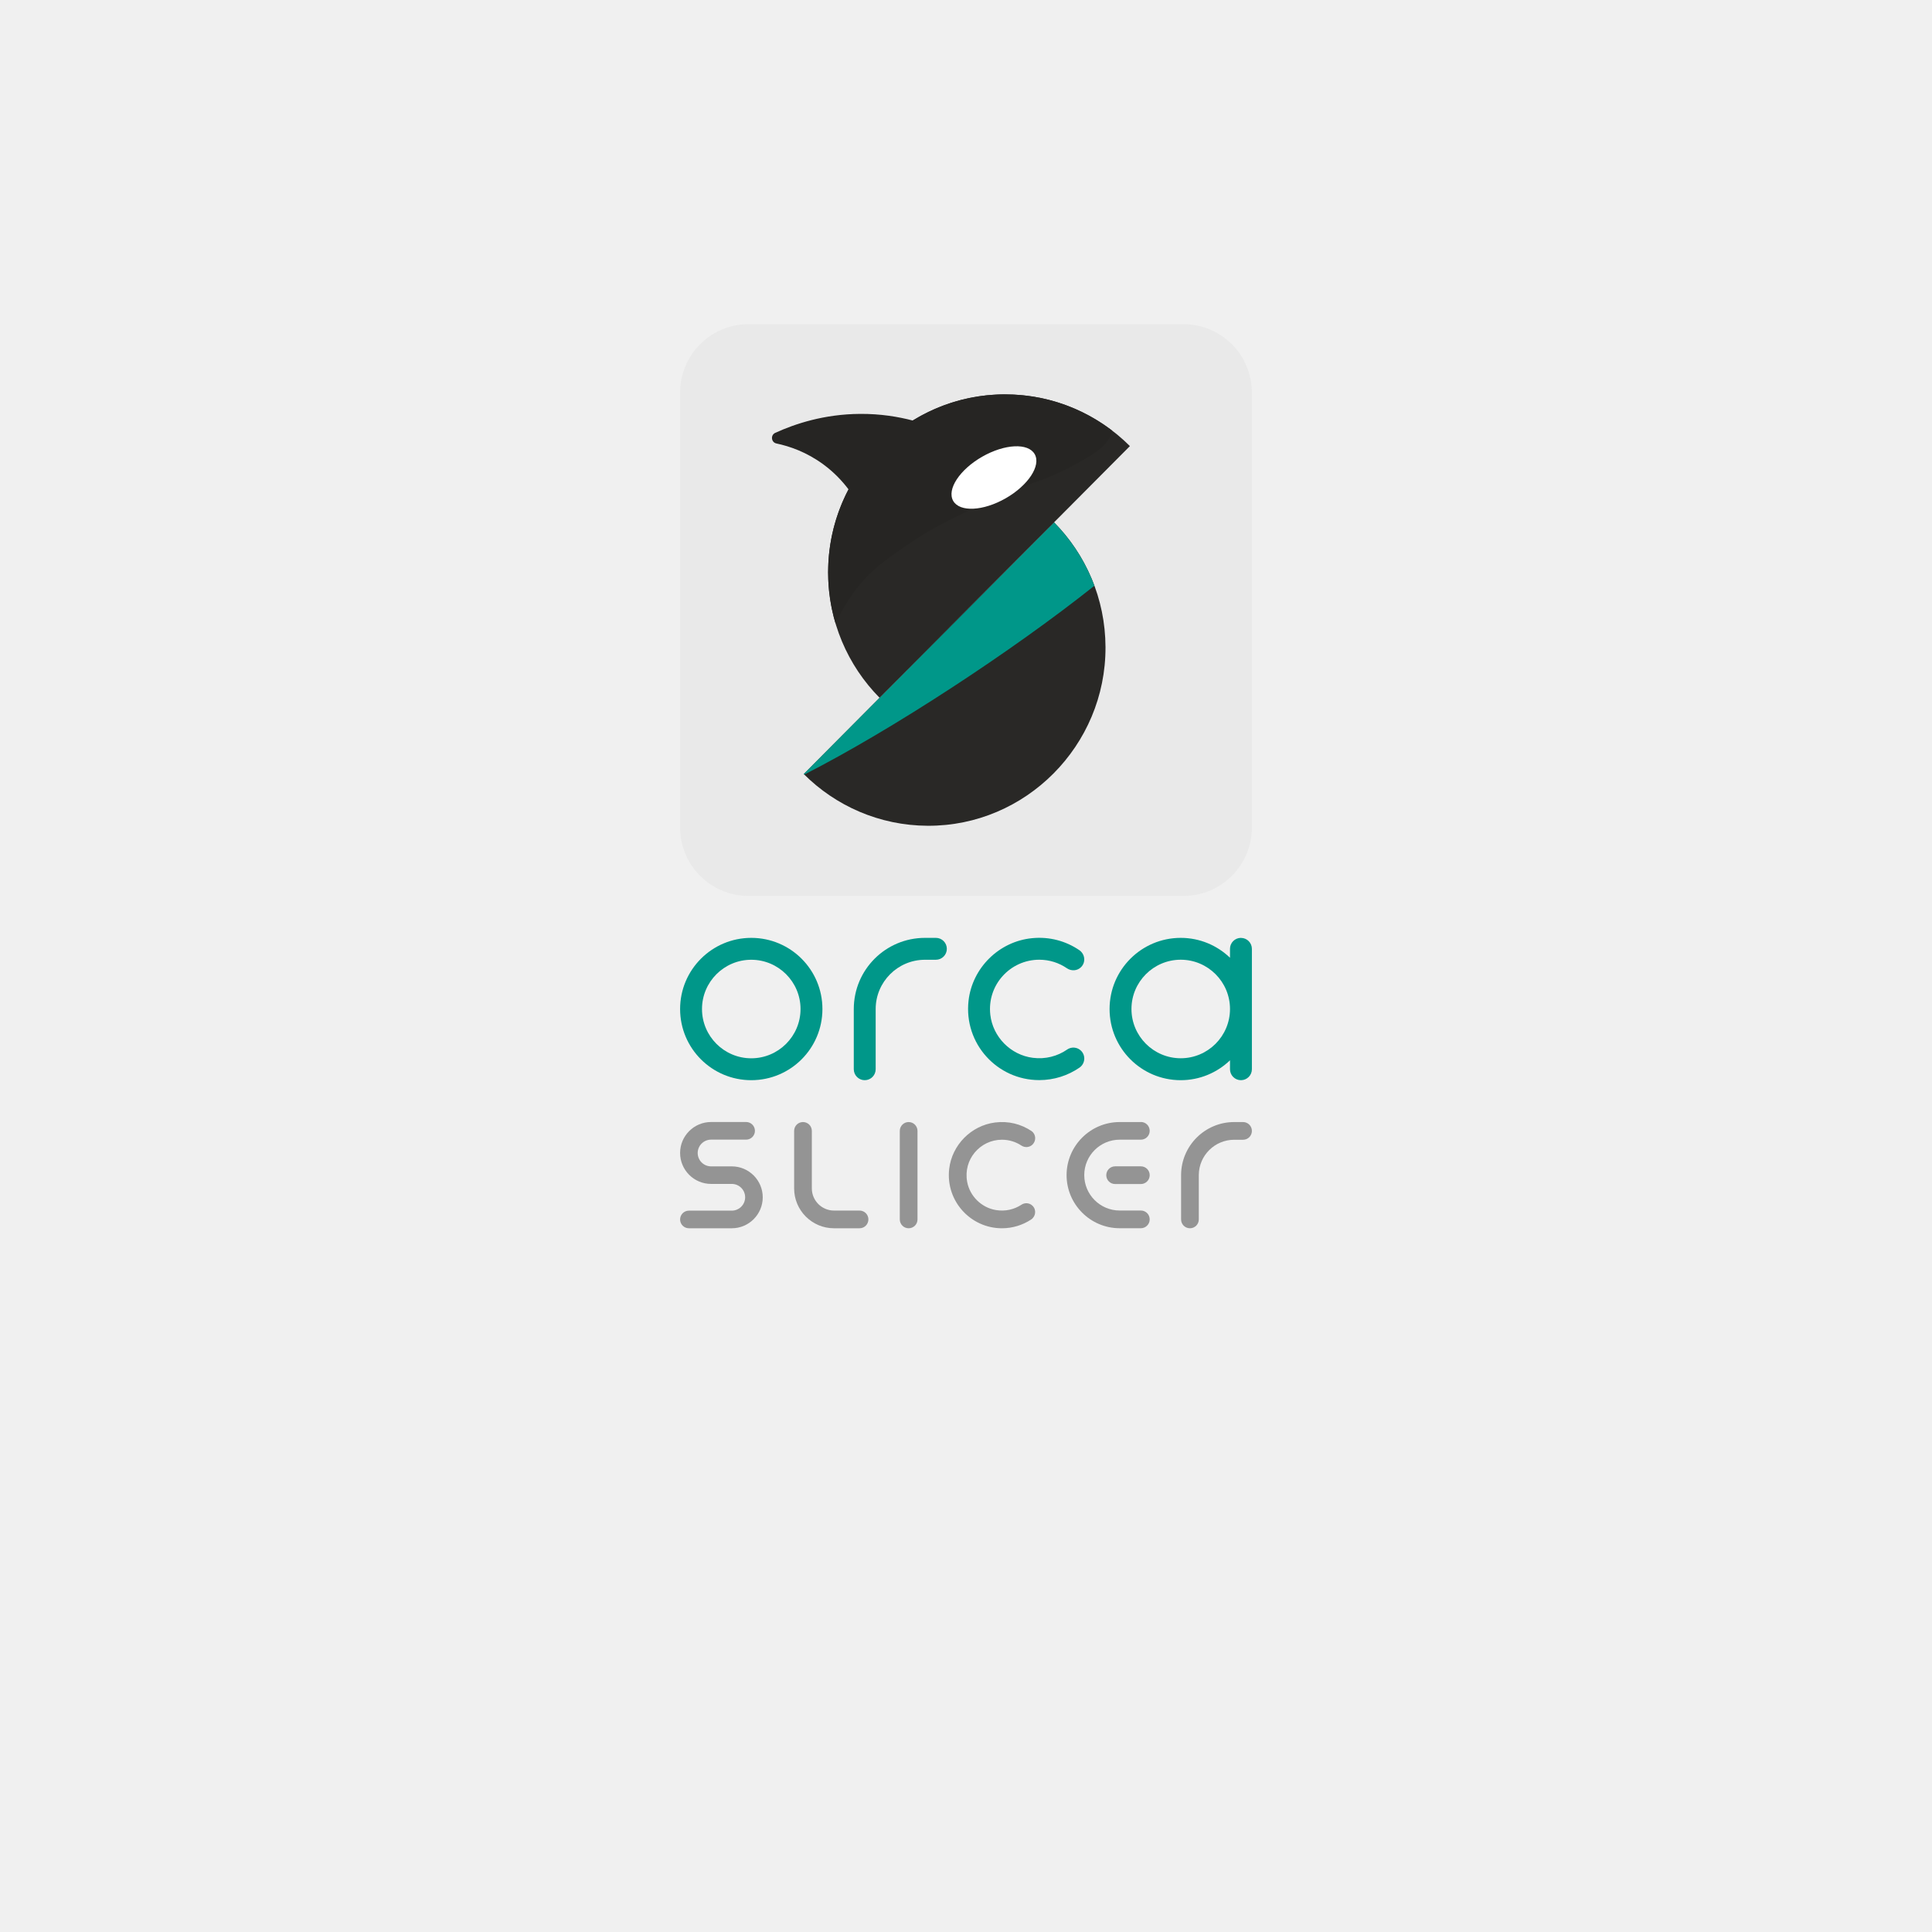
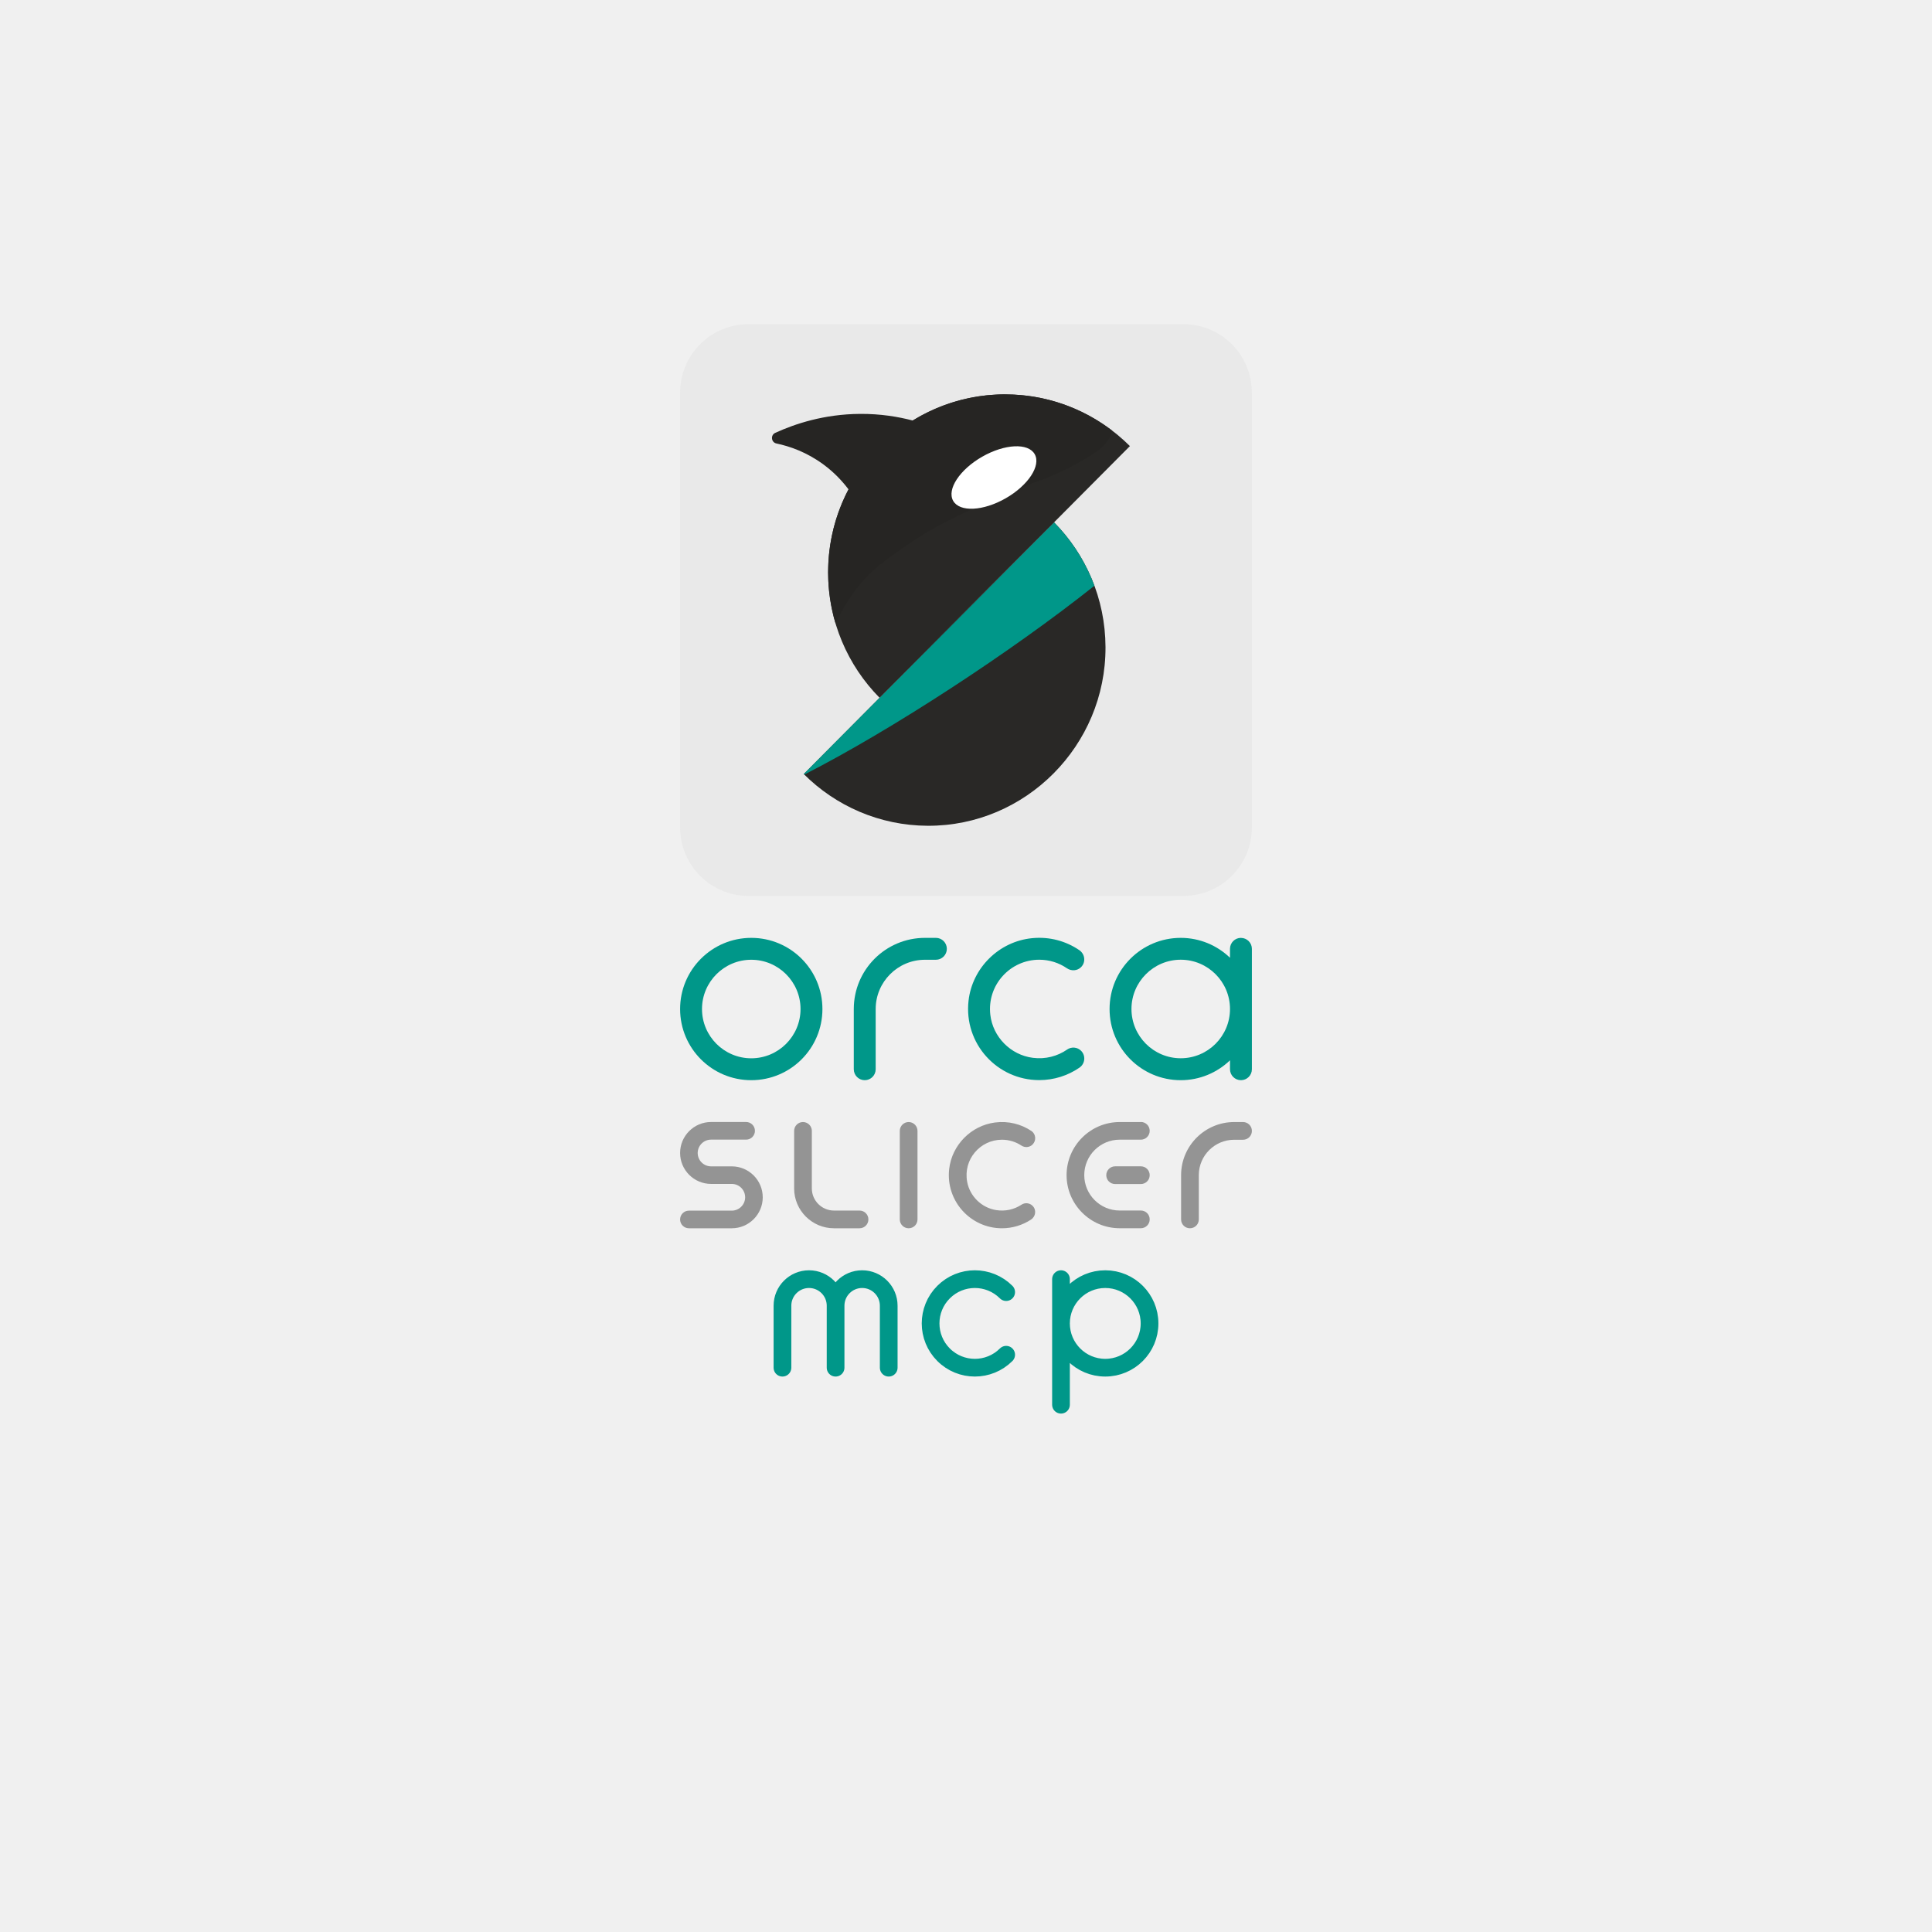
<svg xmlns="http://www.w3.org/2000/svg" id="a" width="480" height="480" viewBox="0 0 480 480">
  <g id="b">
    <g id="c">
      <rect x="168.97" y="80.54" width="142.05" height="142.05" rx="17" ry="17" style="fill:#e9e9e9;" />
    </g>
  </g>
  <g id="d">
    <path id="e" d="M199.69,192.31c7.91,7.9,18.79,12.8,30.81,12.85,24.33.1,44.25-19.93,44.16-44.4-.05-12.09-4.92-23.03-12.78-30.98l-62.19,62.53Z" style="fill:#292826;" />
  </g>
  <g id="f">
    <path id="g" d="M261.88,129.78l-62.19,62.53s.09.09.13.13c21.79-11.11,51.62-30.64,72.08-46.91-2.21-5.96-5.66-11.32-10.03-15.75" style="fill:#009789;" />
  </g>
  <g id="h">
    <path id="i" d="M249.72,97.98c-24.29,0-43.97,19.8-43.97,44.22,0,12.16,4.88,23.17,12.78,31.16l62.19-62.53c-7.95-7.94-18.9-12.85-30.99-12.85" style="fill:#292826;" />
  </g>
  <g id="j">
    <path id="k" d="M249.72,97.98c-8.41,0-16.27,2.38-22.95,6.5-3.58-.94-8.02-1.69-13.12-1.65-8.89.06-16.12,2.46-21.04,4.71-1.22.56-1.02,2.37.29,2.64,3.23.68,7.49,2.12,11.7,5.23,2.66,1.96,4.68,4.14,6.21,6.17-3.23,6.16-5.07,13.17-5.07,20.62,0,4.44.65,8.73,1.87,12.78,1.86-4.12,3.81-6.88,4.44-7.74,4.04-5.55,8.31-8.44,14.62-12.7,4.65-3.14,11.1-6.83,29.65-14.45,0,0,5.8-1.63,13.58-6.26,3.1-1.84,5.46-3.58,6.21-6.31.05-.19.1-.38.14-.57-7.38-5.62-16.57-8.96-26.53-8.96" style="fill:#262523;" />
  </g>
  <g id="l">
    <path id="m" d="M257.07,112.84c1.61,2.85-1.62,7.76-7.21,10.96-5.6,3.2-11.44,3.48-13.05.63-1.61-2.85,1.62-7.76,7.21-10.96,5.6-3.2,11.44-3.48,13.05-.63" style="fill:#fff;" />
  </g>
  <path d="M225.75,278.77c-1.21,0-2.2.98-2.2,2.2v21.99c0,1.21.98,2.2,2.2,2.2s2.2-.98,2.2-2.2v-21.99c0-1.21-.98-2.2-2.2-2.2Z" style="fill:#949494;" />
  <path d="M283.44,278.77h-5.26c-7.27,0-13.19,5.92-13.19,13.19s5.92,13.19,13.19,13.19h5.26c1.21,0,2.2-.98,2.2-2.2s-.98-2.2-2.2-2.2h-5.26c-4.85,0-8.8-3.95-8.8-8.8s3.95-8.8,8.8-8.8h5.26c1.21,0,2.2-.98,2.2-2.2s-.98-2.2-2.2-2.2Z" style="fill:#949494;" />
  <path d="M283.44,289.77h-6.39c-1.21,0-2.2.98-2.2,2.2s.98,2.2,2.2,2.2h6.39c1.21,0,2.2-.98,2.2-2.2s-.98-2.2-2.2-2.2Z" style="fill:#949494;" />
  <path d="M181.81,305.16h-10.65c-1.21,0-2.19-.98-2.19-2.19s.98-2.19,2.19-2.19h10.65c1.83,0,3.32-1.49,3.32-3.32s-1.49-3.32-3.32-3.32h-5.15c-4.24,0-7.69-3.45-7.69-7.69s3.45-7.69,7.69-7.69h8.71c1.21,0,2.19.98,2.19,2.19s-.98,2.19-2.19,2.19h-8.71c-1.83,0-3.32,1.49-3.32,3.32s1.49,3.32,3.32,3.32h5.15c4.24,0,7.69,3.45,7.69,7.69s-3.45,7.69-7.69,7.69Z" style="fill:#949494;" />
  <path d="M253.77,299.31c-1.78,1.17-4,1.72-6.36,1.32-3.57-.6-6.46-3.44-7.12-7-1.03-5.58,3.24-10.47,8.64-10.47,1.78,0,3.44.53,4.83,1.45.88.58,2.04.48,2.78-.26h0c.97-.97.84-2.6-.29-3.36-2.53-1.7-5.68-2.54-9.04-2.11-5.94.76-10.71,5.6-11.39,11.55-.9,7.96,5.33,14.73,13.11,14.73,2.67,0,5.15-.8,7.23-2.16,1.18-.78,1.38-2.42.38-3.42h0c-.74-.74-1.9-.85-2.77-.27Z" style="fill:#949494;" />
  <path d="M213.55,300.76h-6.35c-3.03,0-5.5-2.47-5.5-5.5v-14.29c0-1.21-.98-2.2-2.2-2.2s-2.2.98-2.2,2.2v14.29c0,5.46,4.44,9.9,9.9,9.9h6.35c1.21,0,2.2-.98,2.2-2.2s-.98-2.2-2.2-2.2Z" style="fill:#949494;" />
  <path d="M308.83,283.17h-2.2c-4.82,0-8.75,3.9-8.79,8.72v11.07c0,1.21-.98,2.2-2.2,2.2s-2.2-.98-2.2-2.2v-11.07c.04-7.24,5.94-13.12,13.19-13.12h2.2c1.21,0,2.2.98,2.2,2.2s-.98,2.2-2.2,2.2Z" style="fill:#949494;" />
  <path d="M186.65,238.45c6.75,0,12.24,5.49,12.24,12.24s-5.49,12.24-12.24,12.24-12.24-5.49-12.24-12.24,5.49-12.24,12.24-12.24M186.65,233.01c-9.76,0-17.68,7.91-17.68,17.68s7.91,17.68,17.68,17.68,17.68-7.91,17.68-17.68-7.91-17.68-17.68-17.68h0Z" style="fill:#009789;" />
  <path d="M308.31,233.01c-1.5,0-2.72,1.22-2.72,2.72v2.22c-3.18-3.05-7.48-4.94-12.24-4.94-9.76,0-17.68,7.91-17.68,17.68s7.91,17.68,17.68,17.68c4.75,0,9.06-1.89,12.24-4.94v2.22c0,1.5,1.22,2.72,2.72,2.72s2.72-1.22,2.72-2.72v-29.91c0-1.5-1.22-2.72-2.72-2.72ZM293.35,262.92c-6.75,0-12.24-5.49-12.24-12.24s5.49-12.24,12.24-12.24,12.24,5.49,12.24,12.24-5.49,12.24-12.24,12.24Z" style="fill:#009789;" />
  <path d="M232.52,233.01h-2.72c-9.76,0-17.68,7.91-17.68,17.68v14.96c0,1.5,1.22,2.72,2.72,2.72s2.72-1.22,2.72-2.72v-14.96c0-6.75,5.49-12.24,12.24-12.24h0s2.72,0,2.72,0c1.5,0,2.72-1.22,2.72-2.72s-1.22-2.72-2.72-2.72Z" style="fill:#009789;" />
  <path d="M265.11,260.77c-2.37,1.63-5.34,2.45-8.51,2.04-5.51-.7-9.94-5.19-10.56-10.71-.84-7.38,4.94-13.66,12.16-13.66,2.55,0,4.91.78,6.87,2.12,1.1.75,2.57.67,3.52-.28h0c1.22-1.22.99-3.23-.43-4.21-3.29-2.25-7.39-3.42-11.77-2.98-8.19.81-14.84,7.37-15.76,15.55-1.19,10.67,7.13,19.71,17.56,19.71,3.71,0,7.15-1.14,10-3.1,1.41-.97,1.61-2.98.4-4.19h0c-.93-.93-2.39-1.05-3.48-.3Z" style="fill:#009789;" />
+   <g id="mcp">
+     <path d="M194.40,339.80V324.40A6.6,6.6 0 0 1 207.60,324.40V339.80M207.60,324.40A6.6,6.6 0 0 1 220.80,324.40V339.80 M249.98,321.02A11.00,11.00 0 1 0 249.98,336.58 M263.60,317.80V349.00 M263.60,328.80A11.00,11.00 0 1 1 285.60,328.80A11.00,11.00 0 1 1 263.60,328.80" style="fill:none;stroke:#009789;stroke-width:4.4;stroke-linecap:round;stroke-linejoin:round;" />
+   </g>
</svg>
